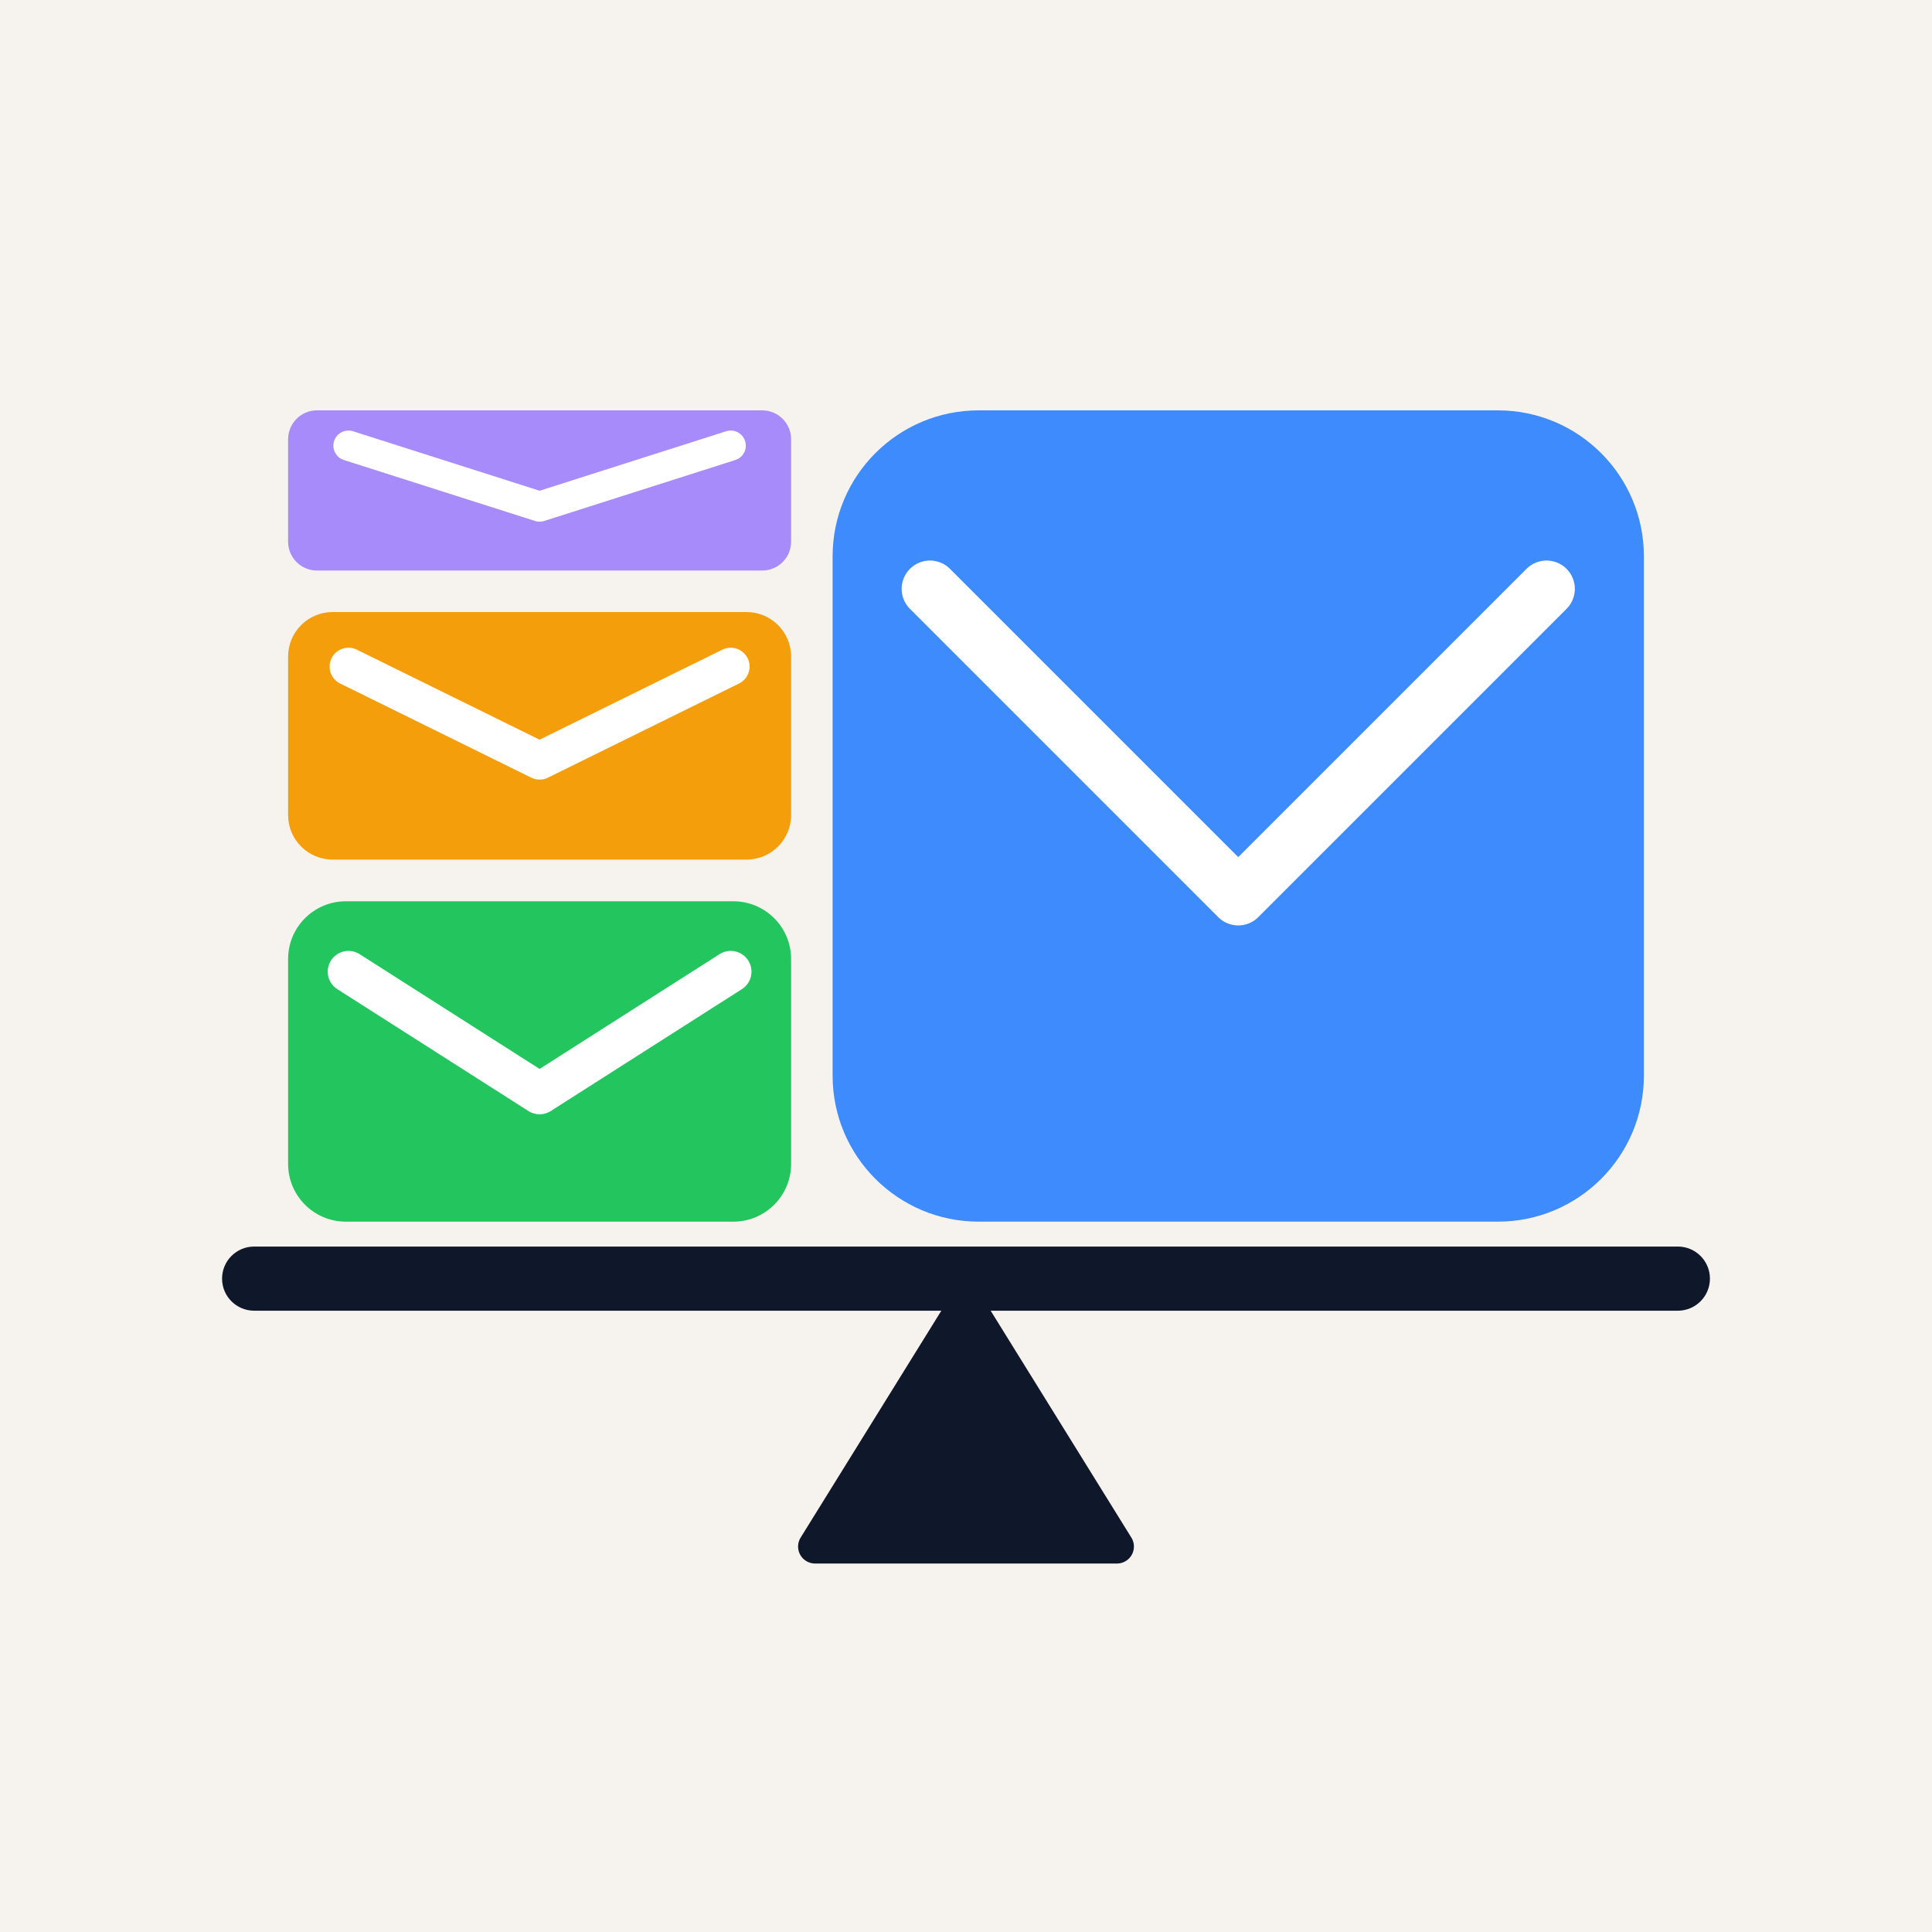
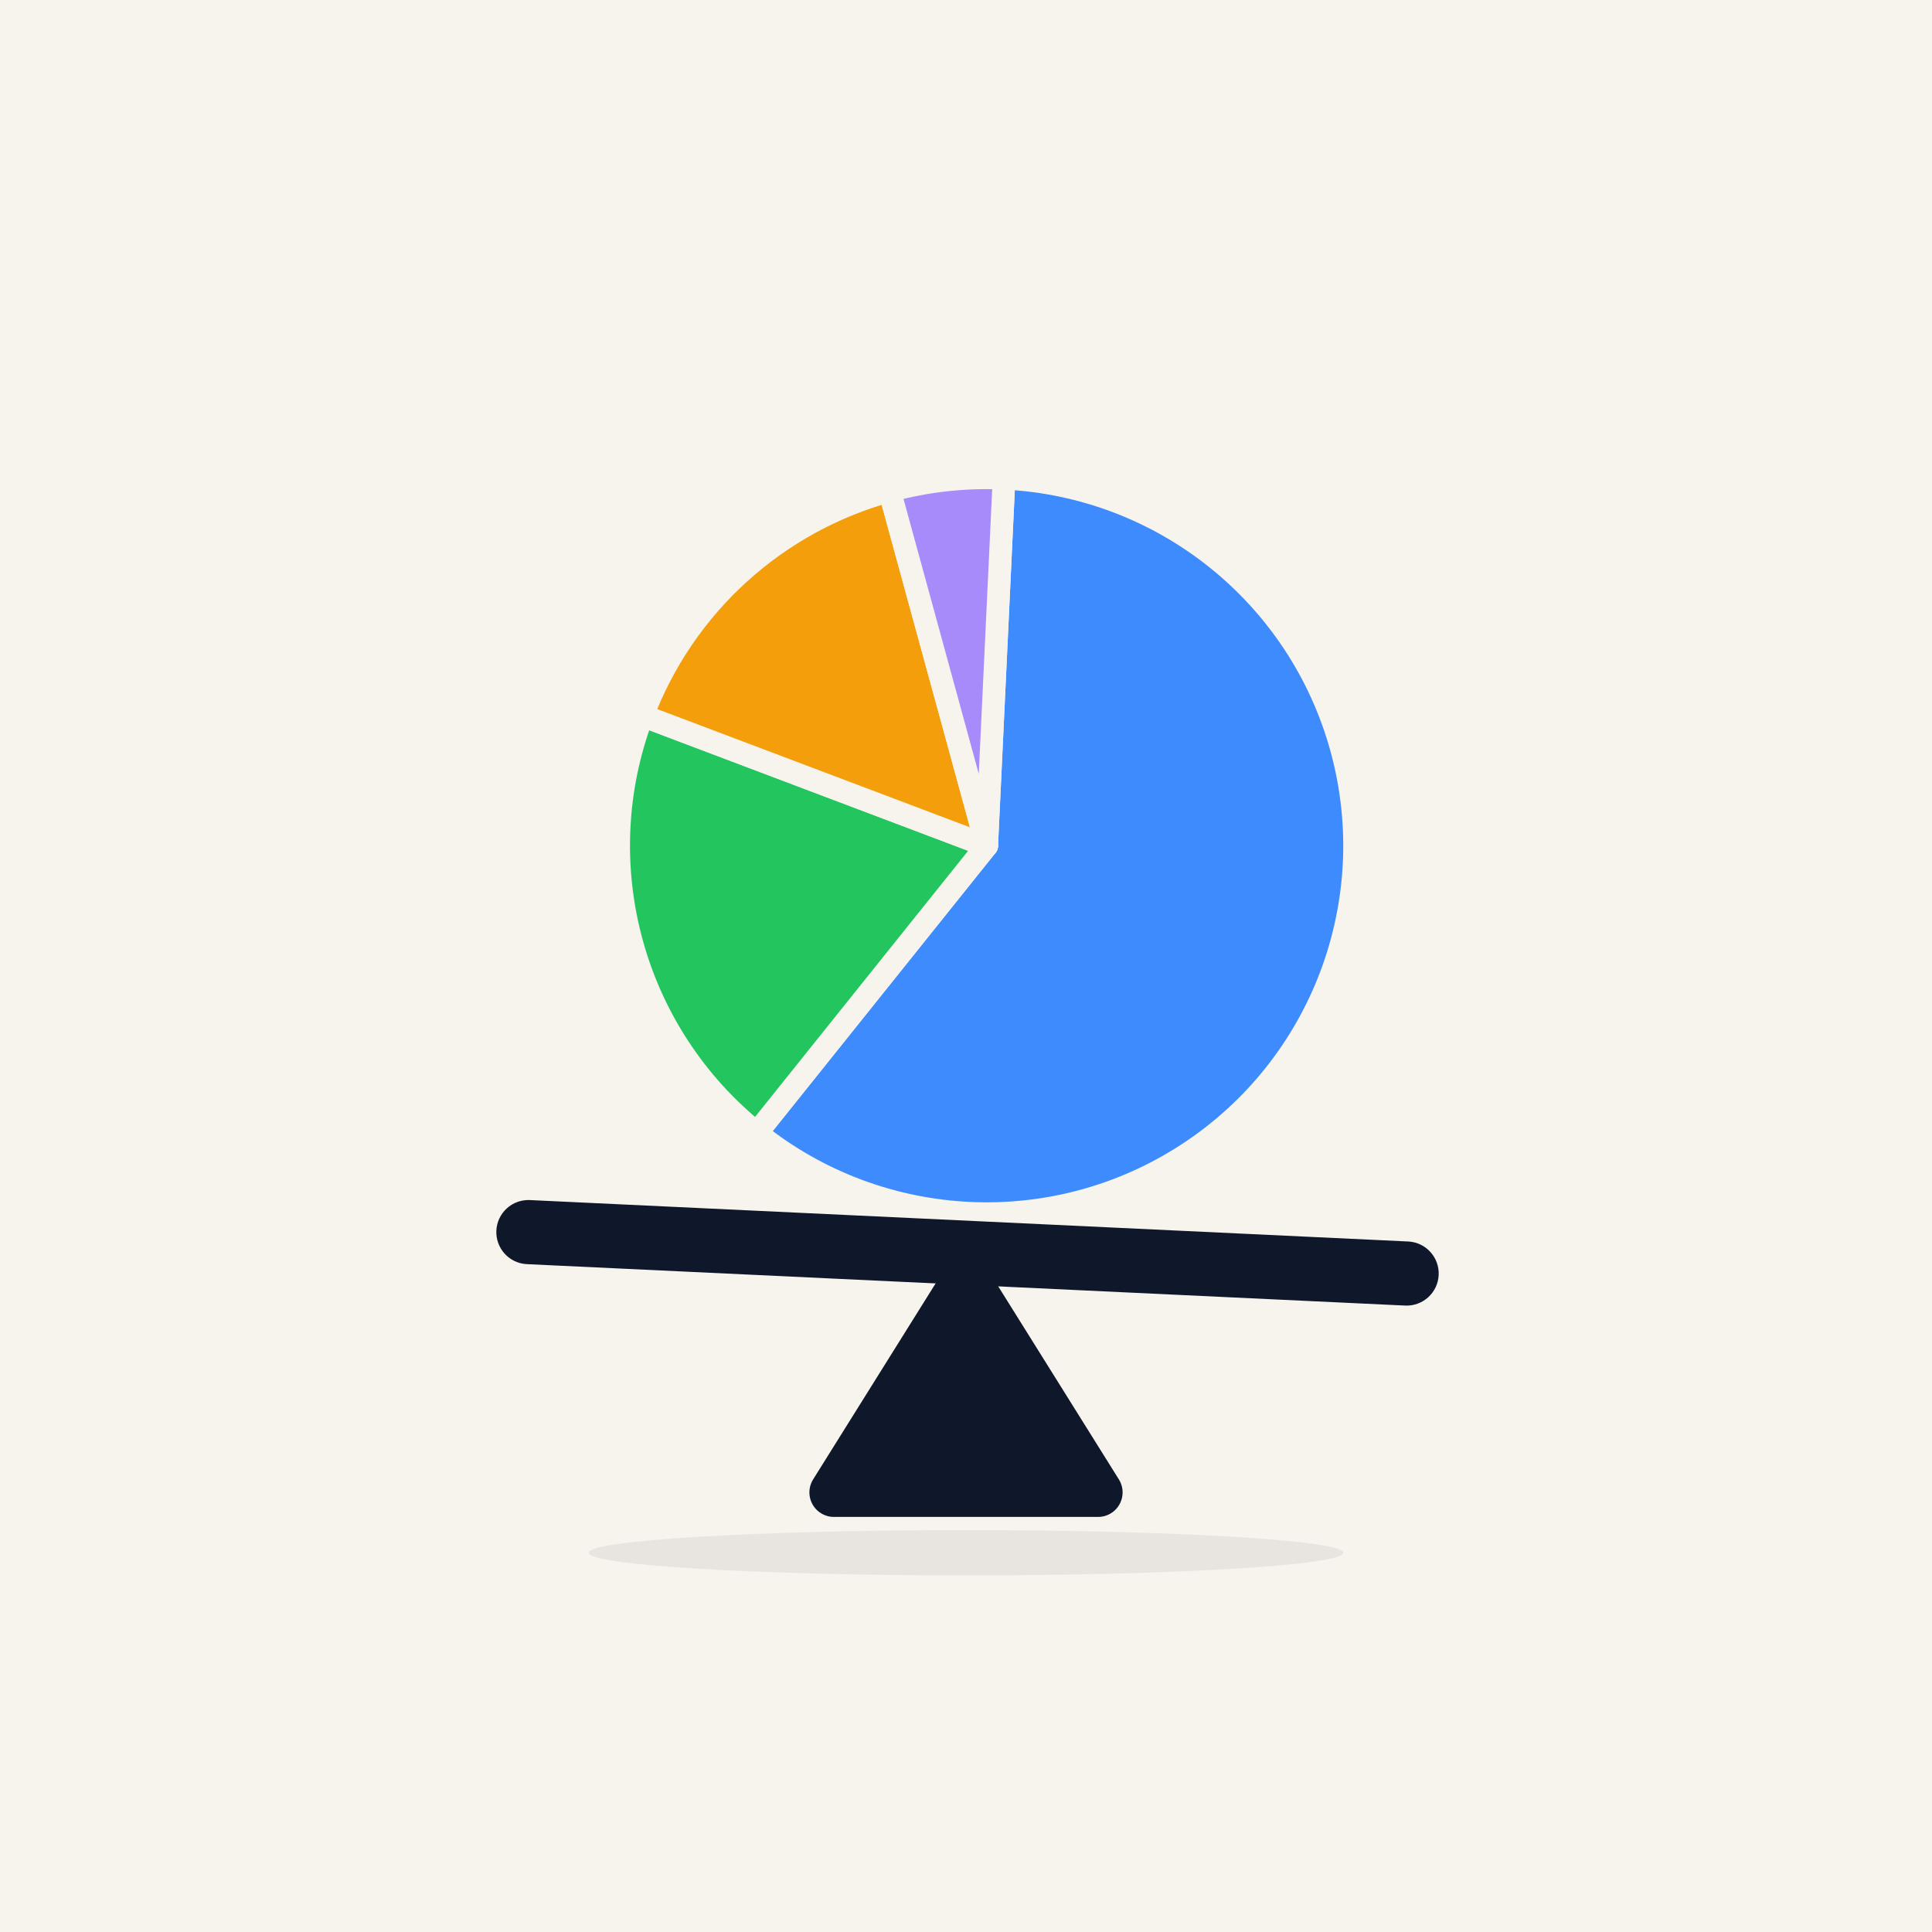
<svg xmlns="http://www.w3.org/2000/svg" viewBox="0 0 1024 1024">
-   <rect width="1024" height="1024" fill="#f6f3ee" />
-   <rect x="441.3" y="217.5" width="430.0" height="430.0" rx="77.4" fill="#3d8bfd" />
-   <path d="M492.9 312.1 L656.3 475.5 L819.7 312.1" fill="none" stroke="#fff" stroke-width="30.0" stroke-linecap="round" stroke-linejoin="round" />
-   <rect x="152.7" y="477.7" width="266.6" height="169.8" rx="30.6" fill="#22c55e" />
-   <path d="M184.7 515.0 L286.0 579.6 L387.3 515.0" fill="none" stroke="#fff" stroke-width="22.0" stroke-linecap="round" stroke-linejoin="round" />
-   <rect x="152.7" y="324.4" width="266.6" height="131.2" rx="23.6" fill="#f59e0b" />
-   <path d="M184.7 353.3 L286.0 403.2 L387.3 353.3" fill="none" stroke="#fff" stroke-width="20.0" stroke-linecap="round" stroke-linejoin="round" />
-   <rect x="152.7" y="217.5" width="266.6" height="84.9" rx="15.3" fill="#a78bfa" />
-   <path d="M184.7 236.2 L286.0 268.5 L387.3 236.2" fill="none" stroke="#fff" stroke-width="16.0" stroke-linecap="round" stroke-linejoin="round" />
-   <rect x="117.7" y="660.7" width="788.6" height="34.0" rx="17.0" fill="#0f172a" />
-   <path d="M512 690.7 L592.0 819.7 L432.0 819.7 Z" fill="#0f172a" stroke="#0f172a" stroke-width="18.0" stroke-linejoin="round" />
+   <defs>
+     <clipPath id="c">
+       <circle cx="512" cy="448.0" r="197" />
+     </clipPath>
+   </defs>
+   <rect width="1024" height="1024" fill="#f7f4ee" />
+   <ellipse cx="512" cy="823.0" rx="200" ry="12" fill="#0f172a" fill-opacity=".07" />
+   <g transform="rotate(2.7 512 681.0)">
+     <g clip-path="url(#c)">
+       <path d="M512 448.0 L512.0 253.0 A195 195 0 1 1 397.4 605.8 Z" fill="#3d8bfd" stroke="#f7f4ee" stroke-width="12" stroke-linejoin="round" />
+       <path d="M512 448.0 L397.4 605.8 A195 195 0 0 1 326.5 387.7 Z" fill="#22c55e" stroke="#f7f4ee" stroke-width="12" stroke-linejoin="round" />
+       <path d="M512 448.0 L326.5 387.7 A195 195 0 0 1 451.7 262.5 Z" fill="#f59e0b" stroke="#f7f4ee" stroke-width="12" stroke-linejoin="round" />
+       <path d="M512 448.0 L451.7 262.5 A195 195 0 0 1 512.0 253.0 Z" fill="#a78bfa" stroke="#f7f4ee" stroke-width="12" stroke-linejoin="round" />
+     </g>
+     <circle cx="512" cy="448.0" r="195" fill="none" stroke="#f7f4ee" stroke-width="6" />
+     <rect x="262.0" y="647.0" width="500" height="34" rx="17.0" fill="#0f172a" />
+   </g>
+   <path d="M512 679.0 L582.0 791.0 L442.0 791.0 Z" fill="#0f172a" stroke="#0f172a" stroke-width="26" stroke-linejoin="round" />
</svg>
